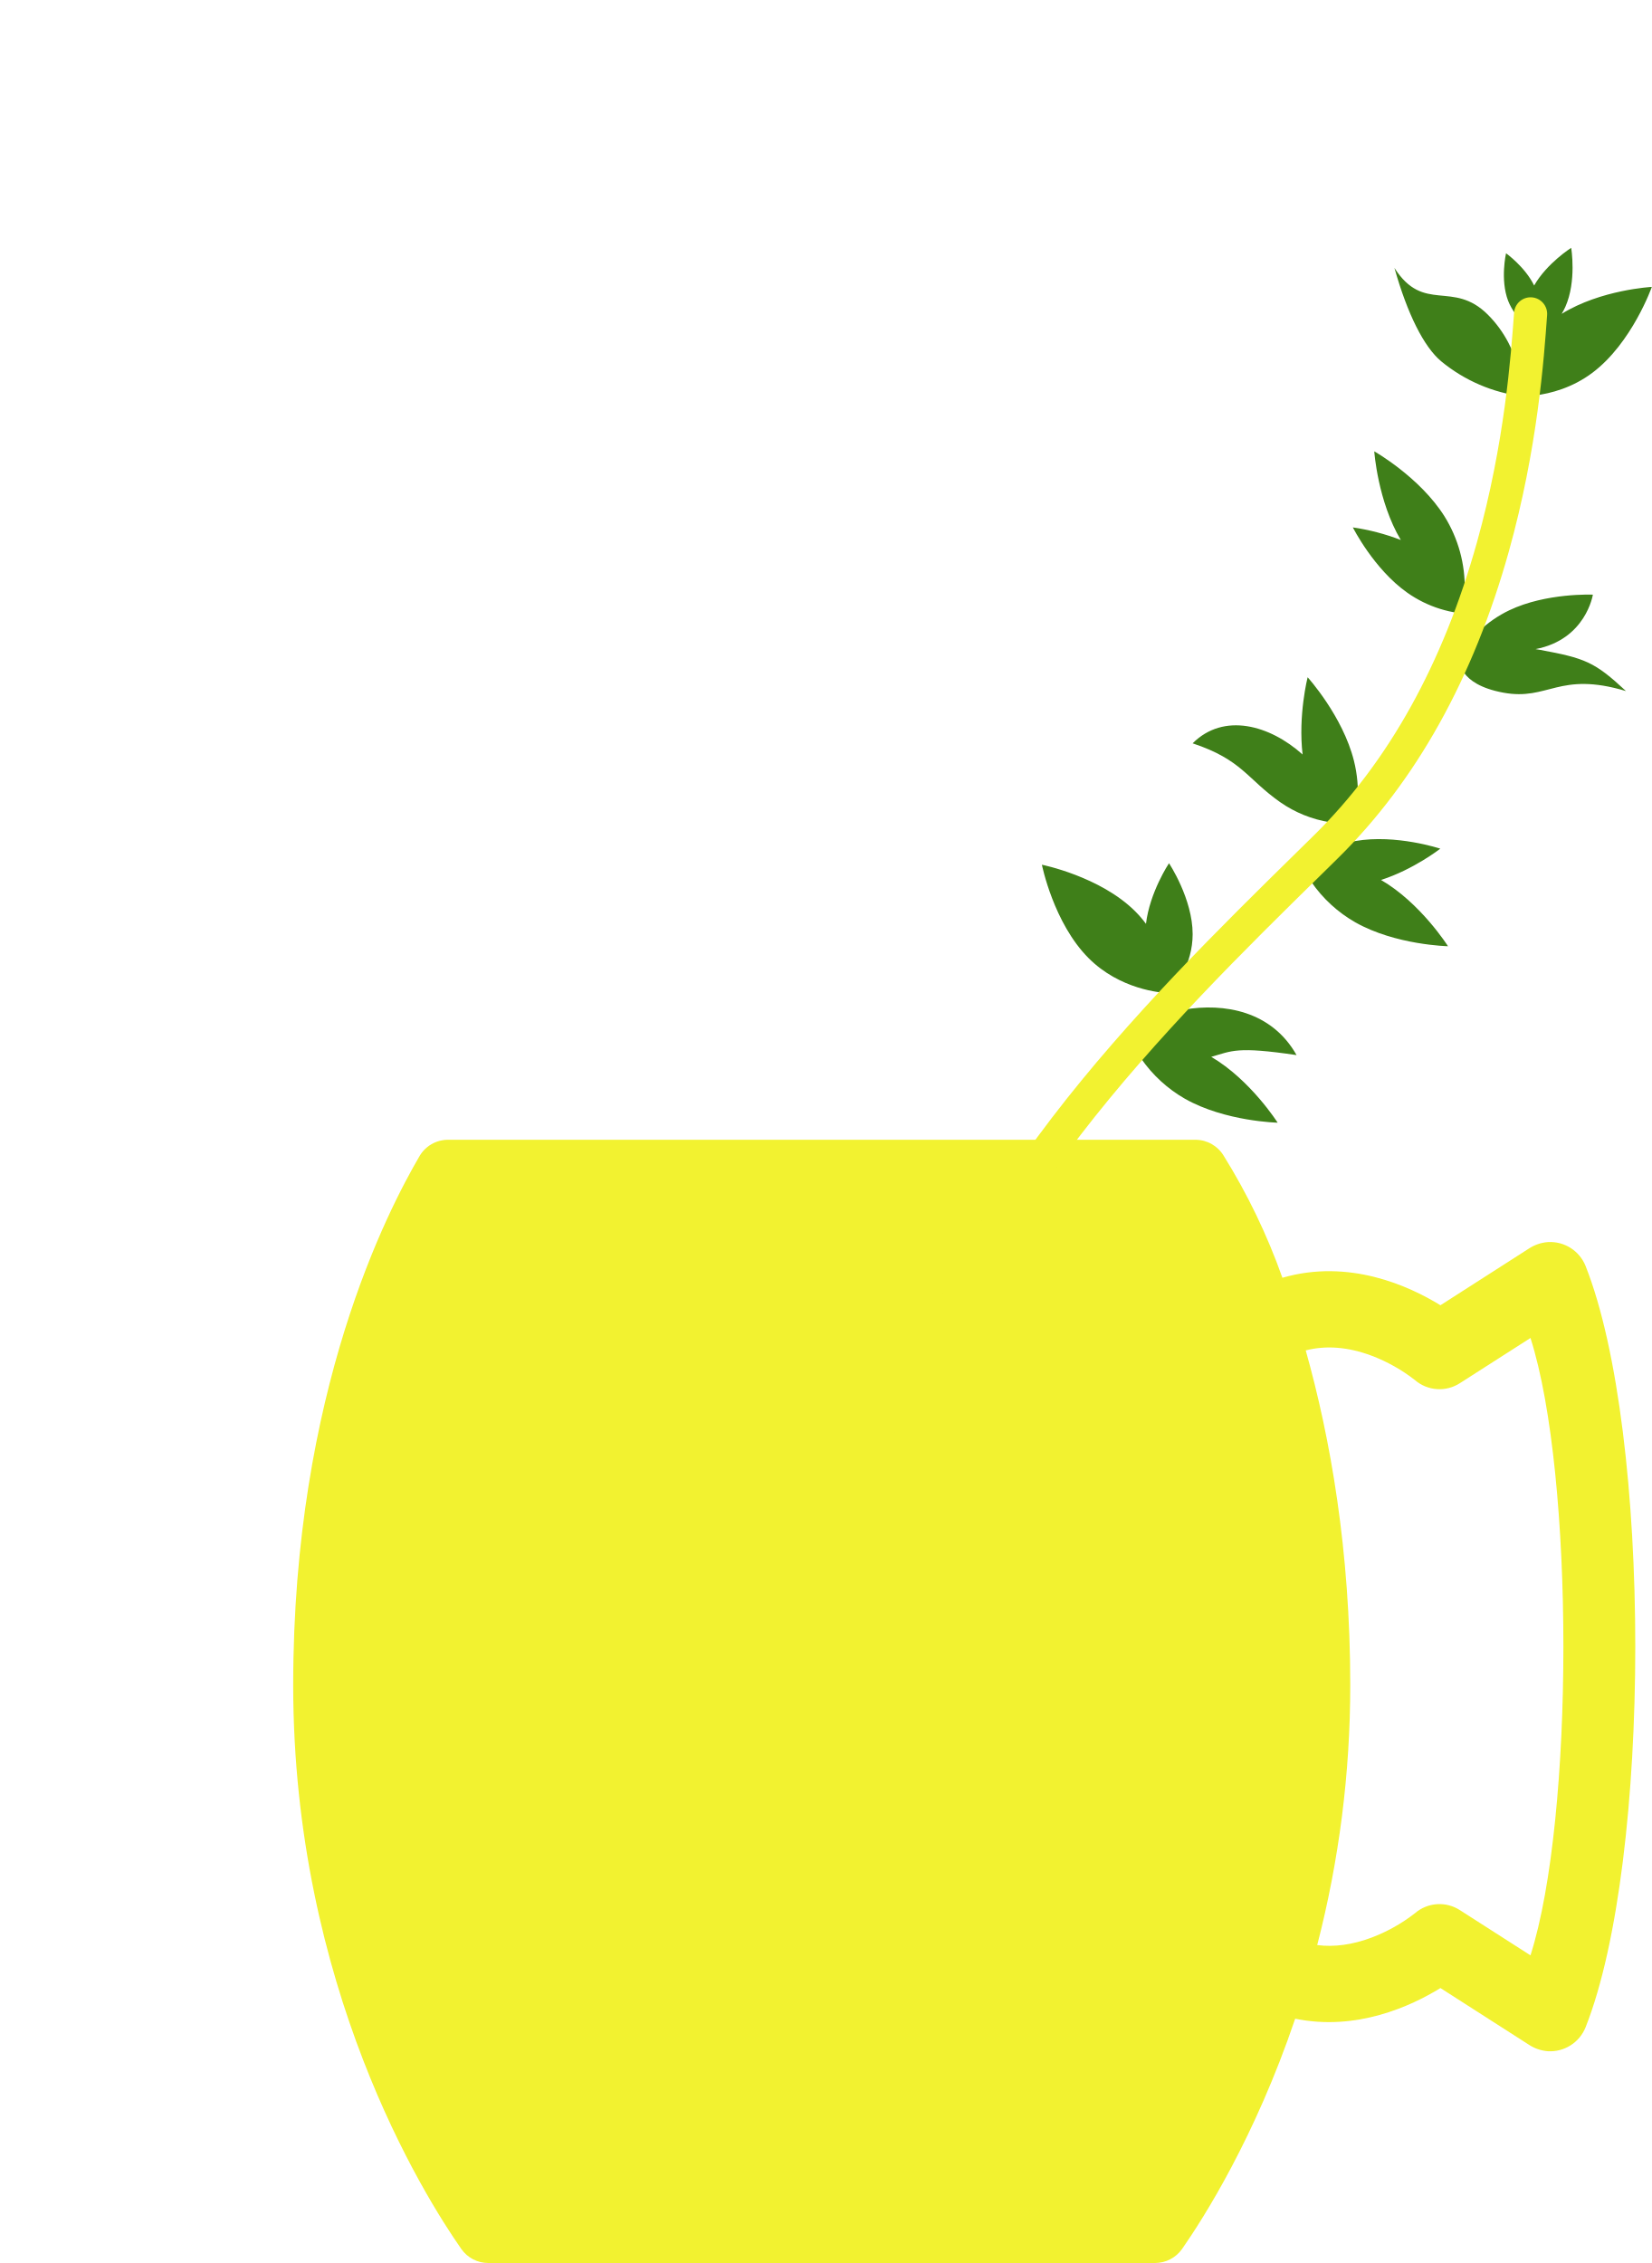
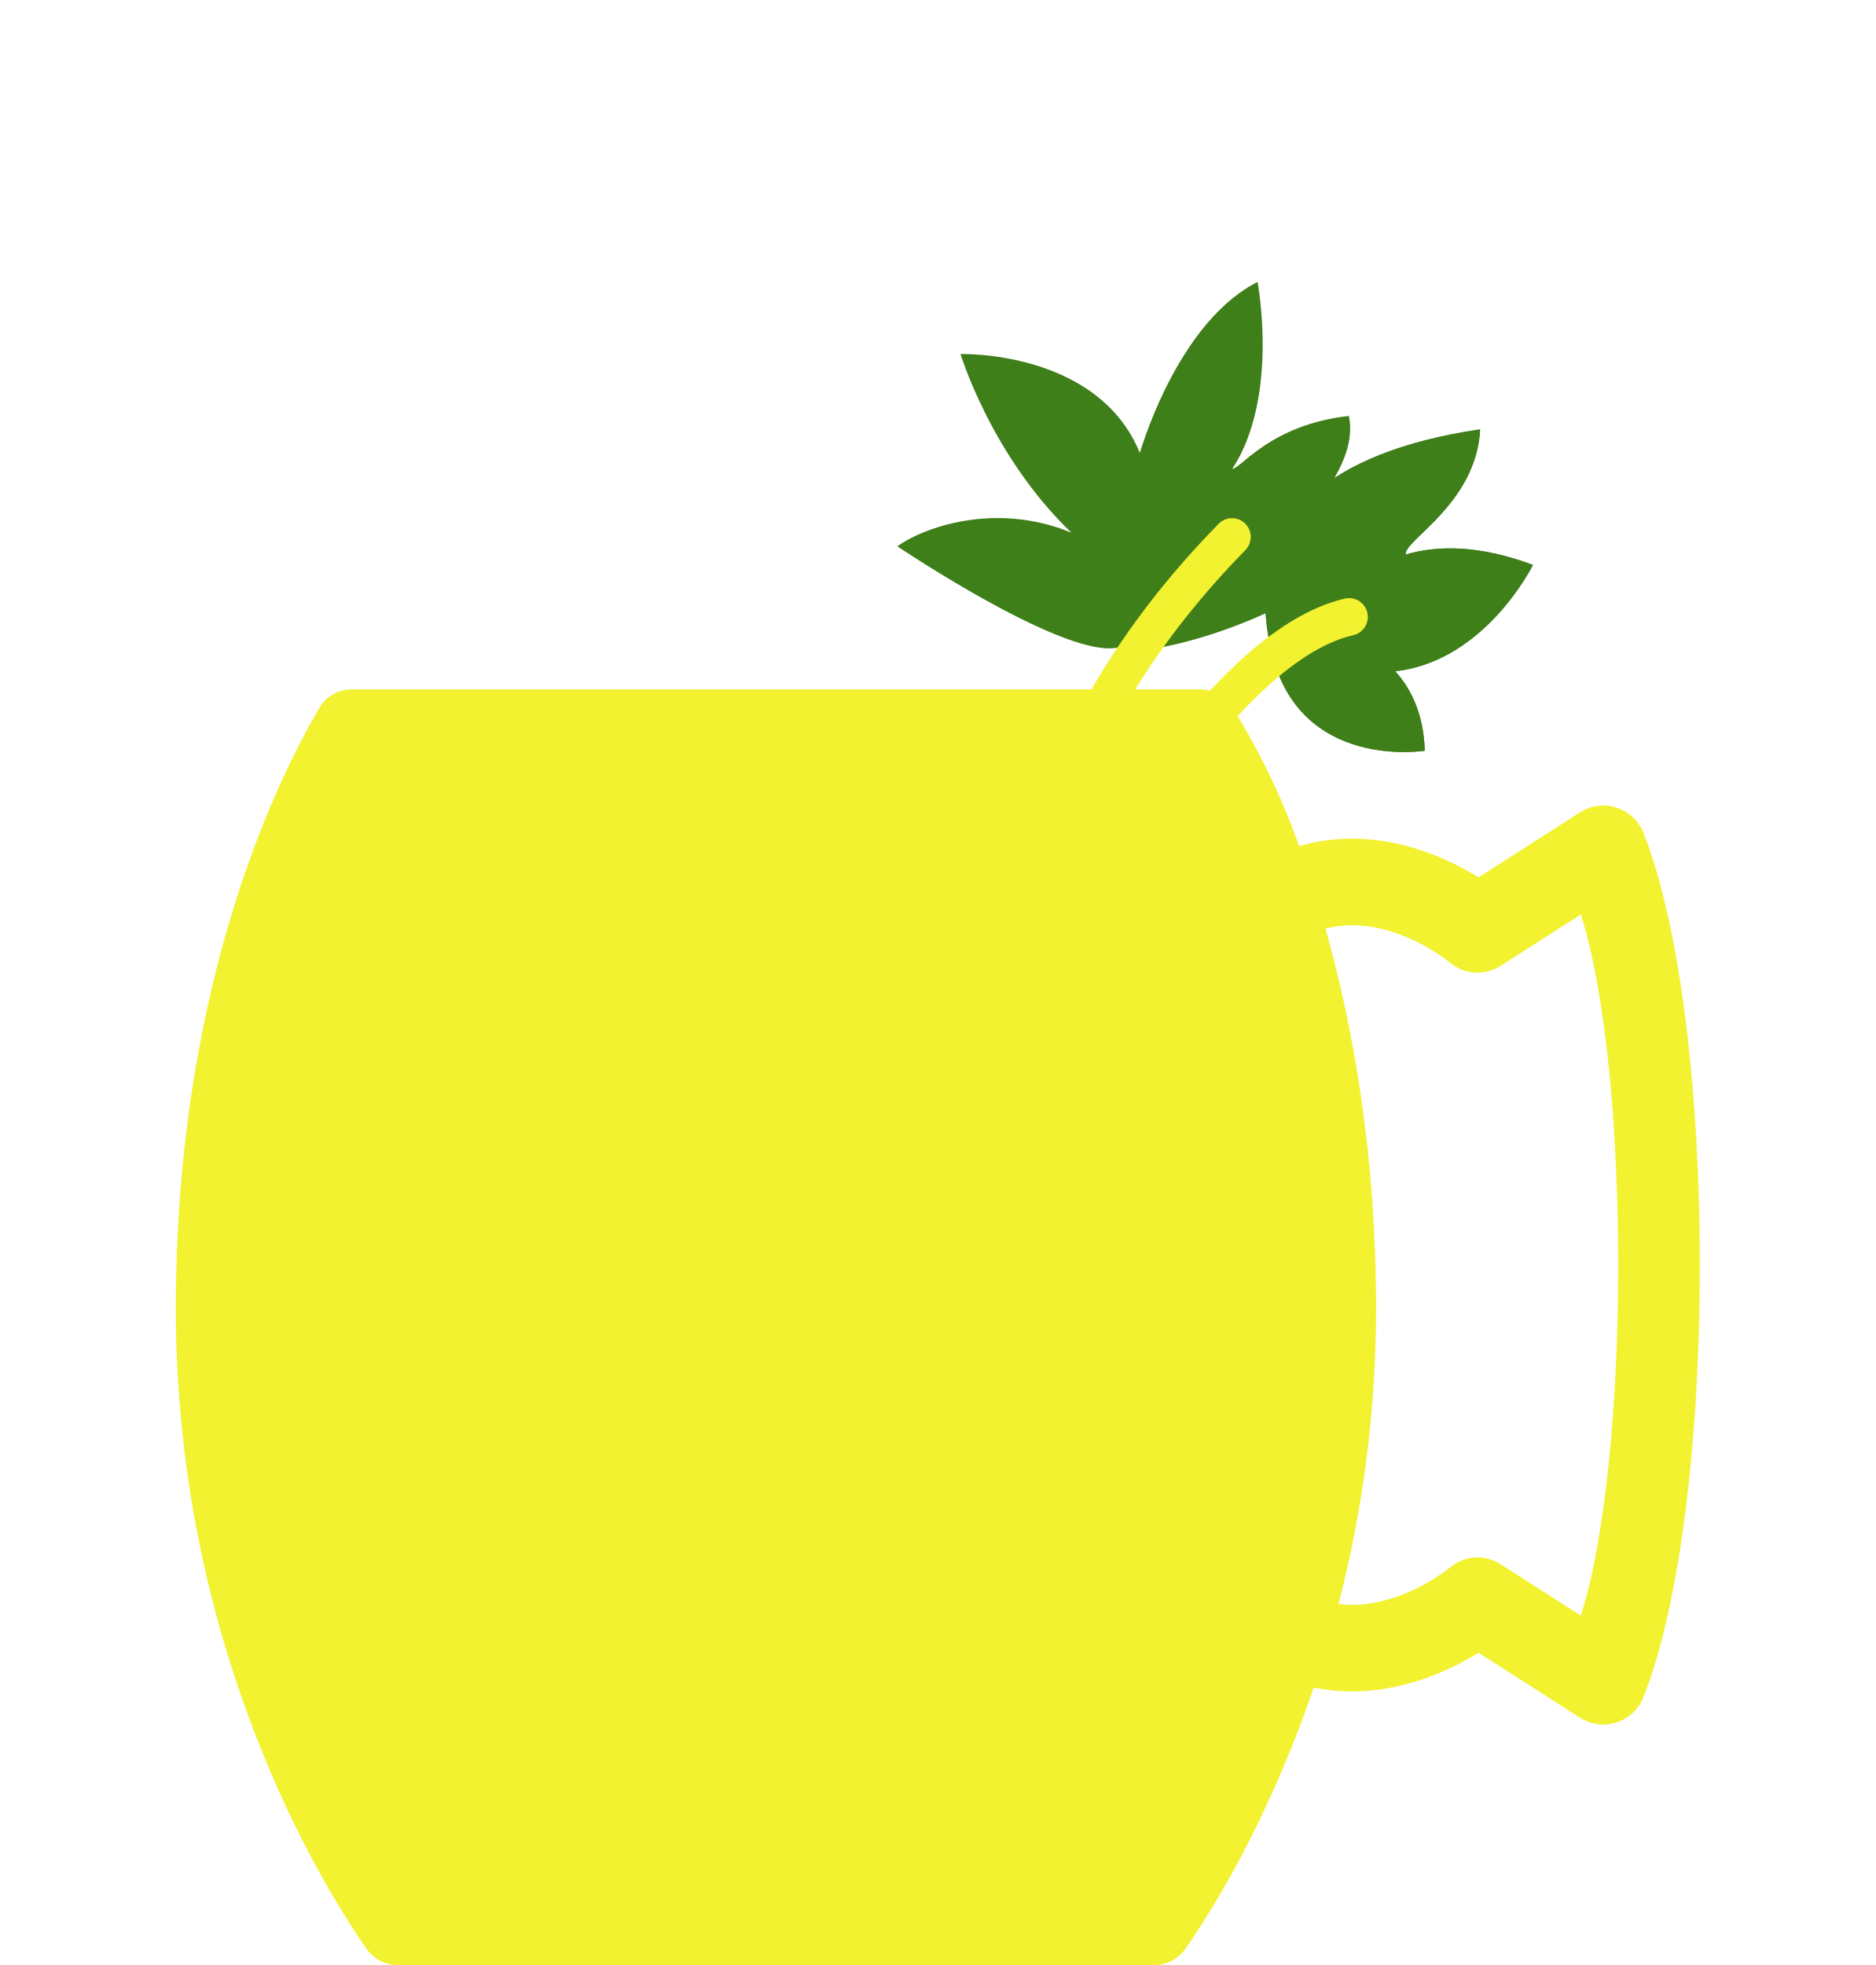
- <svg xmlns="http://www.w3.org/2000/svg" viewBox="0 0 800 1096">
+ <svg xmlns="http://www.w3.org/2000/svg" viewBox="0 0 800 838">
  <defs>
-     <style>.Yellow{fill:#f2f230;}.Green{fill:#3f7f19;}</style>
+     <style>.Yellow{fill:#f2f230;}.cls-1{fill:#3f7f19;}</style>
  </defs>
  <g id="vectors">
-     <path class="Yellow" d="M767.93,613.18a18.48,18.48,0,0,0-18.31-11.62,19.46,19.46,0,0,0-9.28,3.21l-42.72,27.38c-15.39-9.48-44.38-22.63-76.54-13.31a304.61,304.61,0,0,0-28.45-59.12A16,16,0,0,0,578.94,552H217a16,16,0,0,0-13.79,7.87C188,585.94,142,673.62,142,816.13c0,146,63.08,246.85,81.43,273.1A15.92,15.92,0,0,0,236.5,1096H559.4a16,16,0,0,0,13.12-6.84c10.44-15,35.25-53.91,54.75-111.48,29.66,6.1,56-6,70.35-14.84l42.72,27.37a19.47,19.47,0,0,0,9.28,3.22,18.49,18.49,0,0,0,18.31-11.63C800,900.8,800,694.18,767.93,613.18ZM741.23,947l-34.11-21.85a18.2,18.2,0,0,0-21.88,1.47,80.34,80.34,0,0,1-21,11.79c-9.23,3.46-18,4.66-26.3,3.62a502.56,502.56,0,0,0,16-125.9c0-65.28-9.64-119.73-21.56-162.11,9.86-2.53,20.53-1.69,31.86,2.55a80.54,80.54,0,0,1,21,11.8,18.21,18.21,0,0,0,21.88,1.47L741.23,648C762.48,714.57,762.48,880.42,741.23,947Z" />
-     <path class="Green" d="M566.83,481l-.62,0-.05.06-.06-.06c-4-.17-23.68-1.76-38.87-16.95-17-17-22.63-45.25-22.63-45.25s28.28,5.65,45.25,22.62a54.3,54.3,0,0,1,5.16,6c1.82-15.36,11.15-29.35,11.15-29.35s11.45,17.18,11.45,34.37c0,14.7-8.38,25.21-10.8,27.93C566.82,480.79,566.83,481,566.83,481ZM709.38,285.89a65,65,0,0,0-9.81-35.83c-11.9-18.94-34-31.48-34-31.48s1.67,24.17,12.85,42.94a107.34,107.34,0,0,0-23.22-6.09s10.13,20.2,26.42,31.66A56.94,56.94,0,0,0,715,297.46,50.37,50.37,0,0,0,709.38,285.89ZM668.85,426.18c15.88-5.12,28.7-15.16,28.7-15.16s-21.45-7.12-41.07-3.71a57.94,57.94,0,0,0-24.18,10.37c-1.55.12-2.42.26-2.42.26s.17.43.53,1.19a41.29,41.29,0,0,0-4.81,4.39,47,47,0,0,0,9.48,3.59,64.94,64.94,0,0,0,21.35,19.61c19.47,11,44.85,11.55,44.85,11.55S688,437.28,668.85,426.18Zm-82.23,85.66c10.12-2.85,12.2-5.15,41.32-.84-12-21.33-35.05-25.41-54.67-22-12.12,2.11-20.76,9.24-25.61,14.39l-.28,0,.08.18a41.42,41.42,0,0,0-4.35,5.41,47.48,47.48,0,0,0,9.47,3.58,65.26,65.26,0,0,0,21.35,19.62c19.48,11,44.85,11.55,44.85,11.55S605.62,523,586.62,511.84Zm69.12-143.33C650.34,346.81,633.3,328,633.3,328s-4.67,18.4-2.44,37.41C615,351.19,592.72,344.89,577.6,360c24,8,26.14,17.05,42.43,28.52a58,58,0,0,0,24.1,9.71,54.46,54.46,0,0,0,9,9.34A63.91,63.91,0,0,0,655.74,368.51Zm90-53.8c-.69-.13-1.38-.24-2.06-.34C768.1,309.7,771.44,288,771.44,288s-22.58-1-40.54,7.6a57,57,0,0,0-25.3,24l2.07-.33c-.51.24-.79.39-.79.39S706,331.36,728,335.45s26.85-10.54,59.48-.76C772.21,320.48,767.71,318.8,745.72,314.71ZM698,175a77,77,0,0,0,39.59,17s0-22.63-17-39.6-31-.4-45.25-22.63C681.6,152,689.6,168,698,175ZM756.33,152a33.9,33.9,0,0,0,1.76-3.34c5.57-12.45,2.85-28.62,2.85-28.62s-11.71,7.38-17.94,18.23c-4.44-9.07-13.61-15.61-13.61-15.61s-2.91,12.79,1,23a26.78,26.78,0,0,0,8.44,11.29,33.47,33.47,0,0,0,1.69,8.76s.4-.16,1.08-.48a62.31,62.31,0,0,0-12,26.53s22.4,3.2,41.6-11.21,28.8-41.6,28.8-41.6S775.24,140.28,756.33,152Z" />
-     <path class="Yellow" d="M439.81,711.62a8.62,8.62,0,0,1-1.33-.11,8,8,0,0,1-6.57-9.21c19.28-115.81,121.83-216.56,196.71-290.13l8-7.87c35.81-35.24,62.27-82.87,78.66-141.57,13.46-48.18,16.5-90.8,18-111.29a8,8,0,0,1,16,1.14c-1.5,21-4.63,64.72-18.52,114.45-17.15,61.43-45,111.44-82.85,148.67l-8,7.88c-73.31,72-173.71,170.67-192.14,281.35A8,8,0,0,1,439.81,711.62Z" />
+     <path class="Yellow" d="M700.928,355.18a18.475,18.475,0,0,0-18.31-11.621,19.334,19.334,0,0,0-9.273,3.215l-42.726,27.372c-15.386-9.476-44.381-22.624-76.538-13.31a304.141,304.141,0,0,0-28.453-59.117A15.99,15.99,0,0,0,511.937,294H149.987a15.948,15.948,0,0,0-13.784,7.873C120.958,327.935,75,415.619,75,558.127c0,146,63.076,246.85,81.425,273.1A15.937,15.937,0,0,0,169.5,838H492.4a15.976,15.976,0,0,0,13.118-6.836c10.445-14.957,35.254-53.915,54.756-111.485,29.655,6.1,55.953-5.977,70.345-14.84l42.726,27.372a19.355,19.355,0,0,0,9.273,3.215,18.475,18.475,0,0,0,18.31-11.622C733.024,642.8,733.024,436.184,700.928,355.18ZM674.227,689l-34.11-21.852a18.2,18.2,0,0,0-21.876,1.473A80.73,80.73,0,0,1,597.2,680.411c-9.228,3.459-18.023,4.661-26.3,3.616a502.653,502.653,0,0,0,16-125.9c0-65.277-9.646-119.723-21.563-162.1,9.857-2.538,20.53-1.7,31.856,2.55a80.742,80.742,0,0,1,21.046,11.791,18.2,18.2,0,0,0,21.876,1.474l34.11-21.852C695.482,456.567,695.482,622.417,674.227,689Z" />
+     <path class="cls-1" d="M607.682,320.161c-.517-15.6-5.786-26.4-12.617-33.883,38.532-4.318,58.747-45.359,58.747-45.359-22.583-8.436-40.389-8.5-54.262-4.448-1.055-5.981,30.107-21.519,31.738-53.371-63.357,9.392-102.579,37.907-88.93,95.108C554.442,328.846,607.682,320.161,607.682,320.161Z" />
+     <path class="cls-1" d="M607.682,320.161c-.517-15.6-5.786-26.4-12.617-33.883,38.532-4.318,58.747-45.359,58.747-45.359-22.583-8.436-40.389-8.5-54.262-4.448-1.055-5.981,30.107-21.519,31.738-53.371-63.357,9.392-102.579,37.907-88.93,95.108C554.442,328.846,607.682,320.161,607.682,320.161Z" />
+     <path class="cls-1" d="M575.259,177.374c-33.383,3.745-46,22.445-49.677,22.587,20.153-30.763,10.765-79.746,10.765-79.746-28.676,14.63-44.805,55.268-50.208,72.931-17.945-43.938-76.472-42.166-76.472-42.166s13.108,43.418,47.26,76.161c-33.091-13.609-63.918-1.695-74.2,5.839,0,0,74.389,50.155,95.373,42.8,4.438,6.153,59.15-6.889,91.9-31.782-12.882-14.363-22.1-14.662-22.1-14.662S580.685,200.774,575.259,177.374Z" />
+     <path class="Yellow" d="M434.994,450.931A8,8,0,0,1,427,443.194c-1.816-55.223,12.8-138.185,92.734-219.8a8,8,0,0,1,11.432,11.195C455.187,312.166,441.28,390.563,443,442.668a8,8,0,0,1-7.733,8.259C435.173,450.93,435.083,450.931,434.994,450.931Z" />
+     <path class="Yellow" d="M435.488,450.841a8.005,8.005,0,0,1-7.466-10.87C447.986,387.977,512.36,269.288,573.6,255.285a8,8,0,1,1,3.566,15.6c-51.326,11.737-113.708,121.449-134.2,174.824A8,8,0,0,1,435.488,450.841Z" />
  </g>
</svg>
